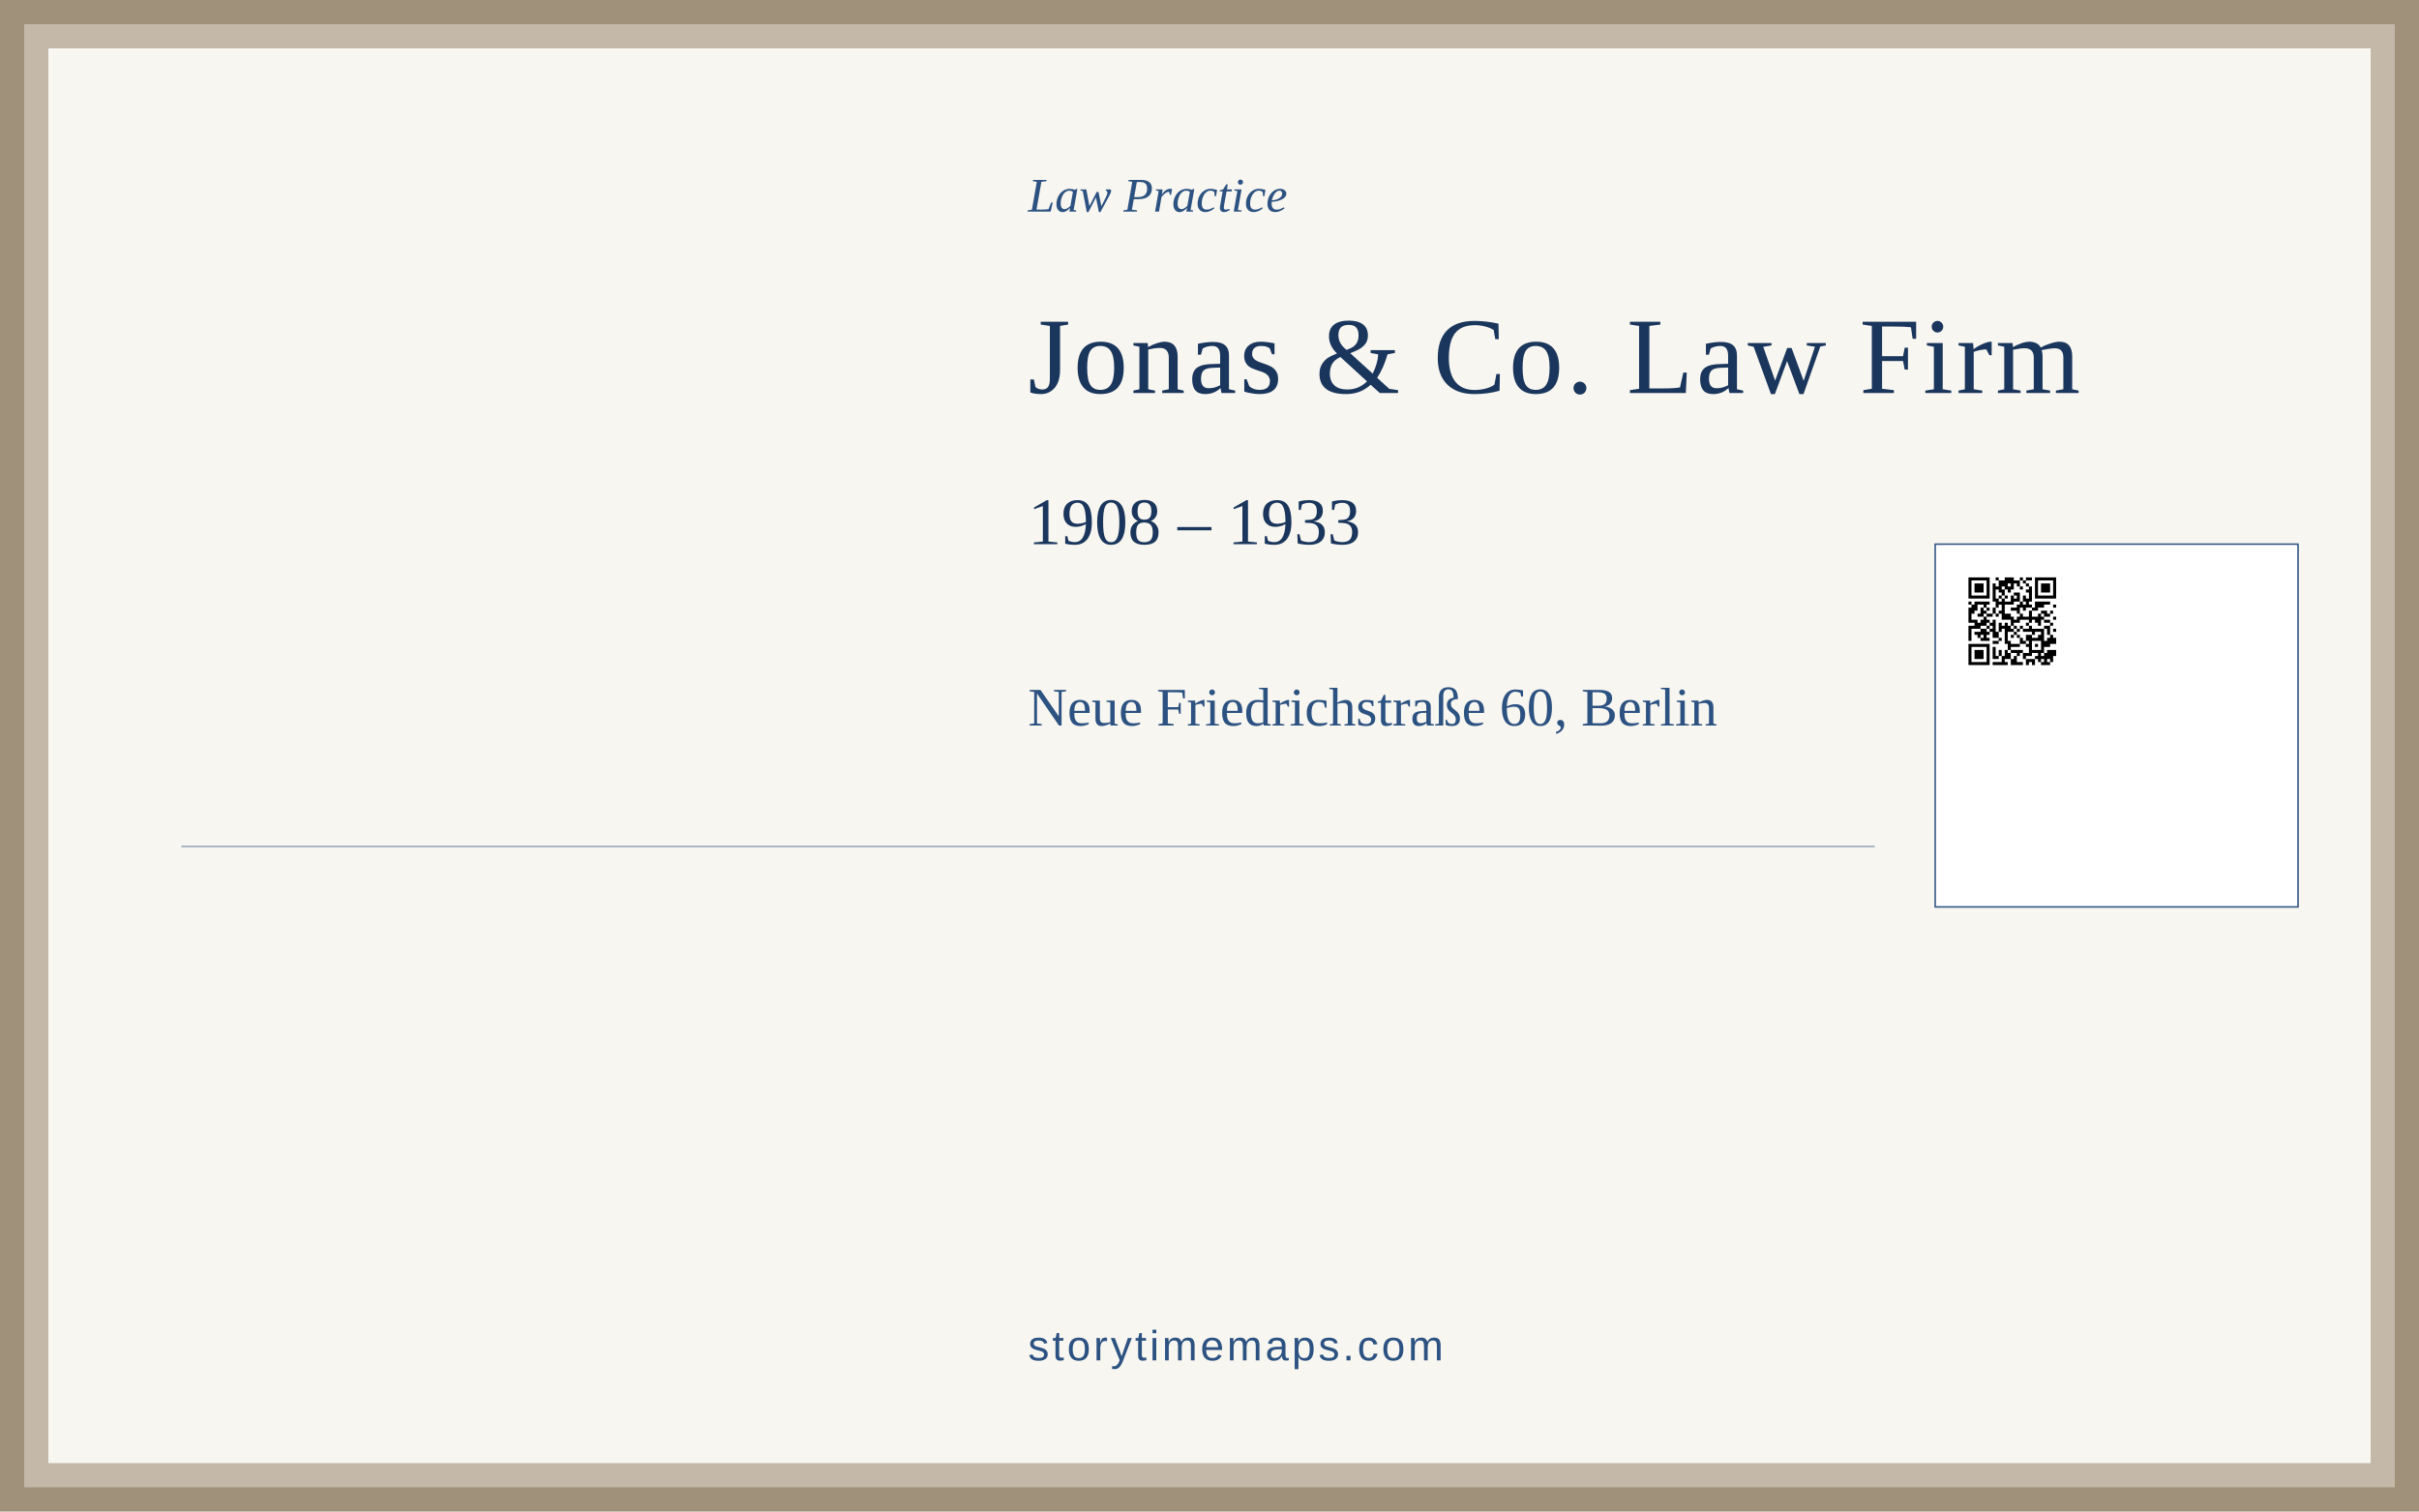
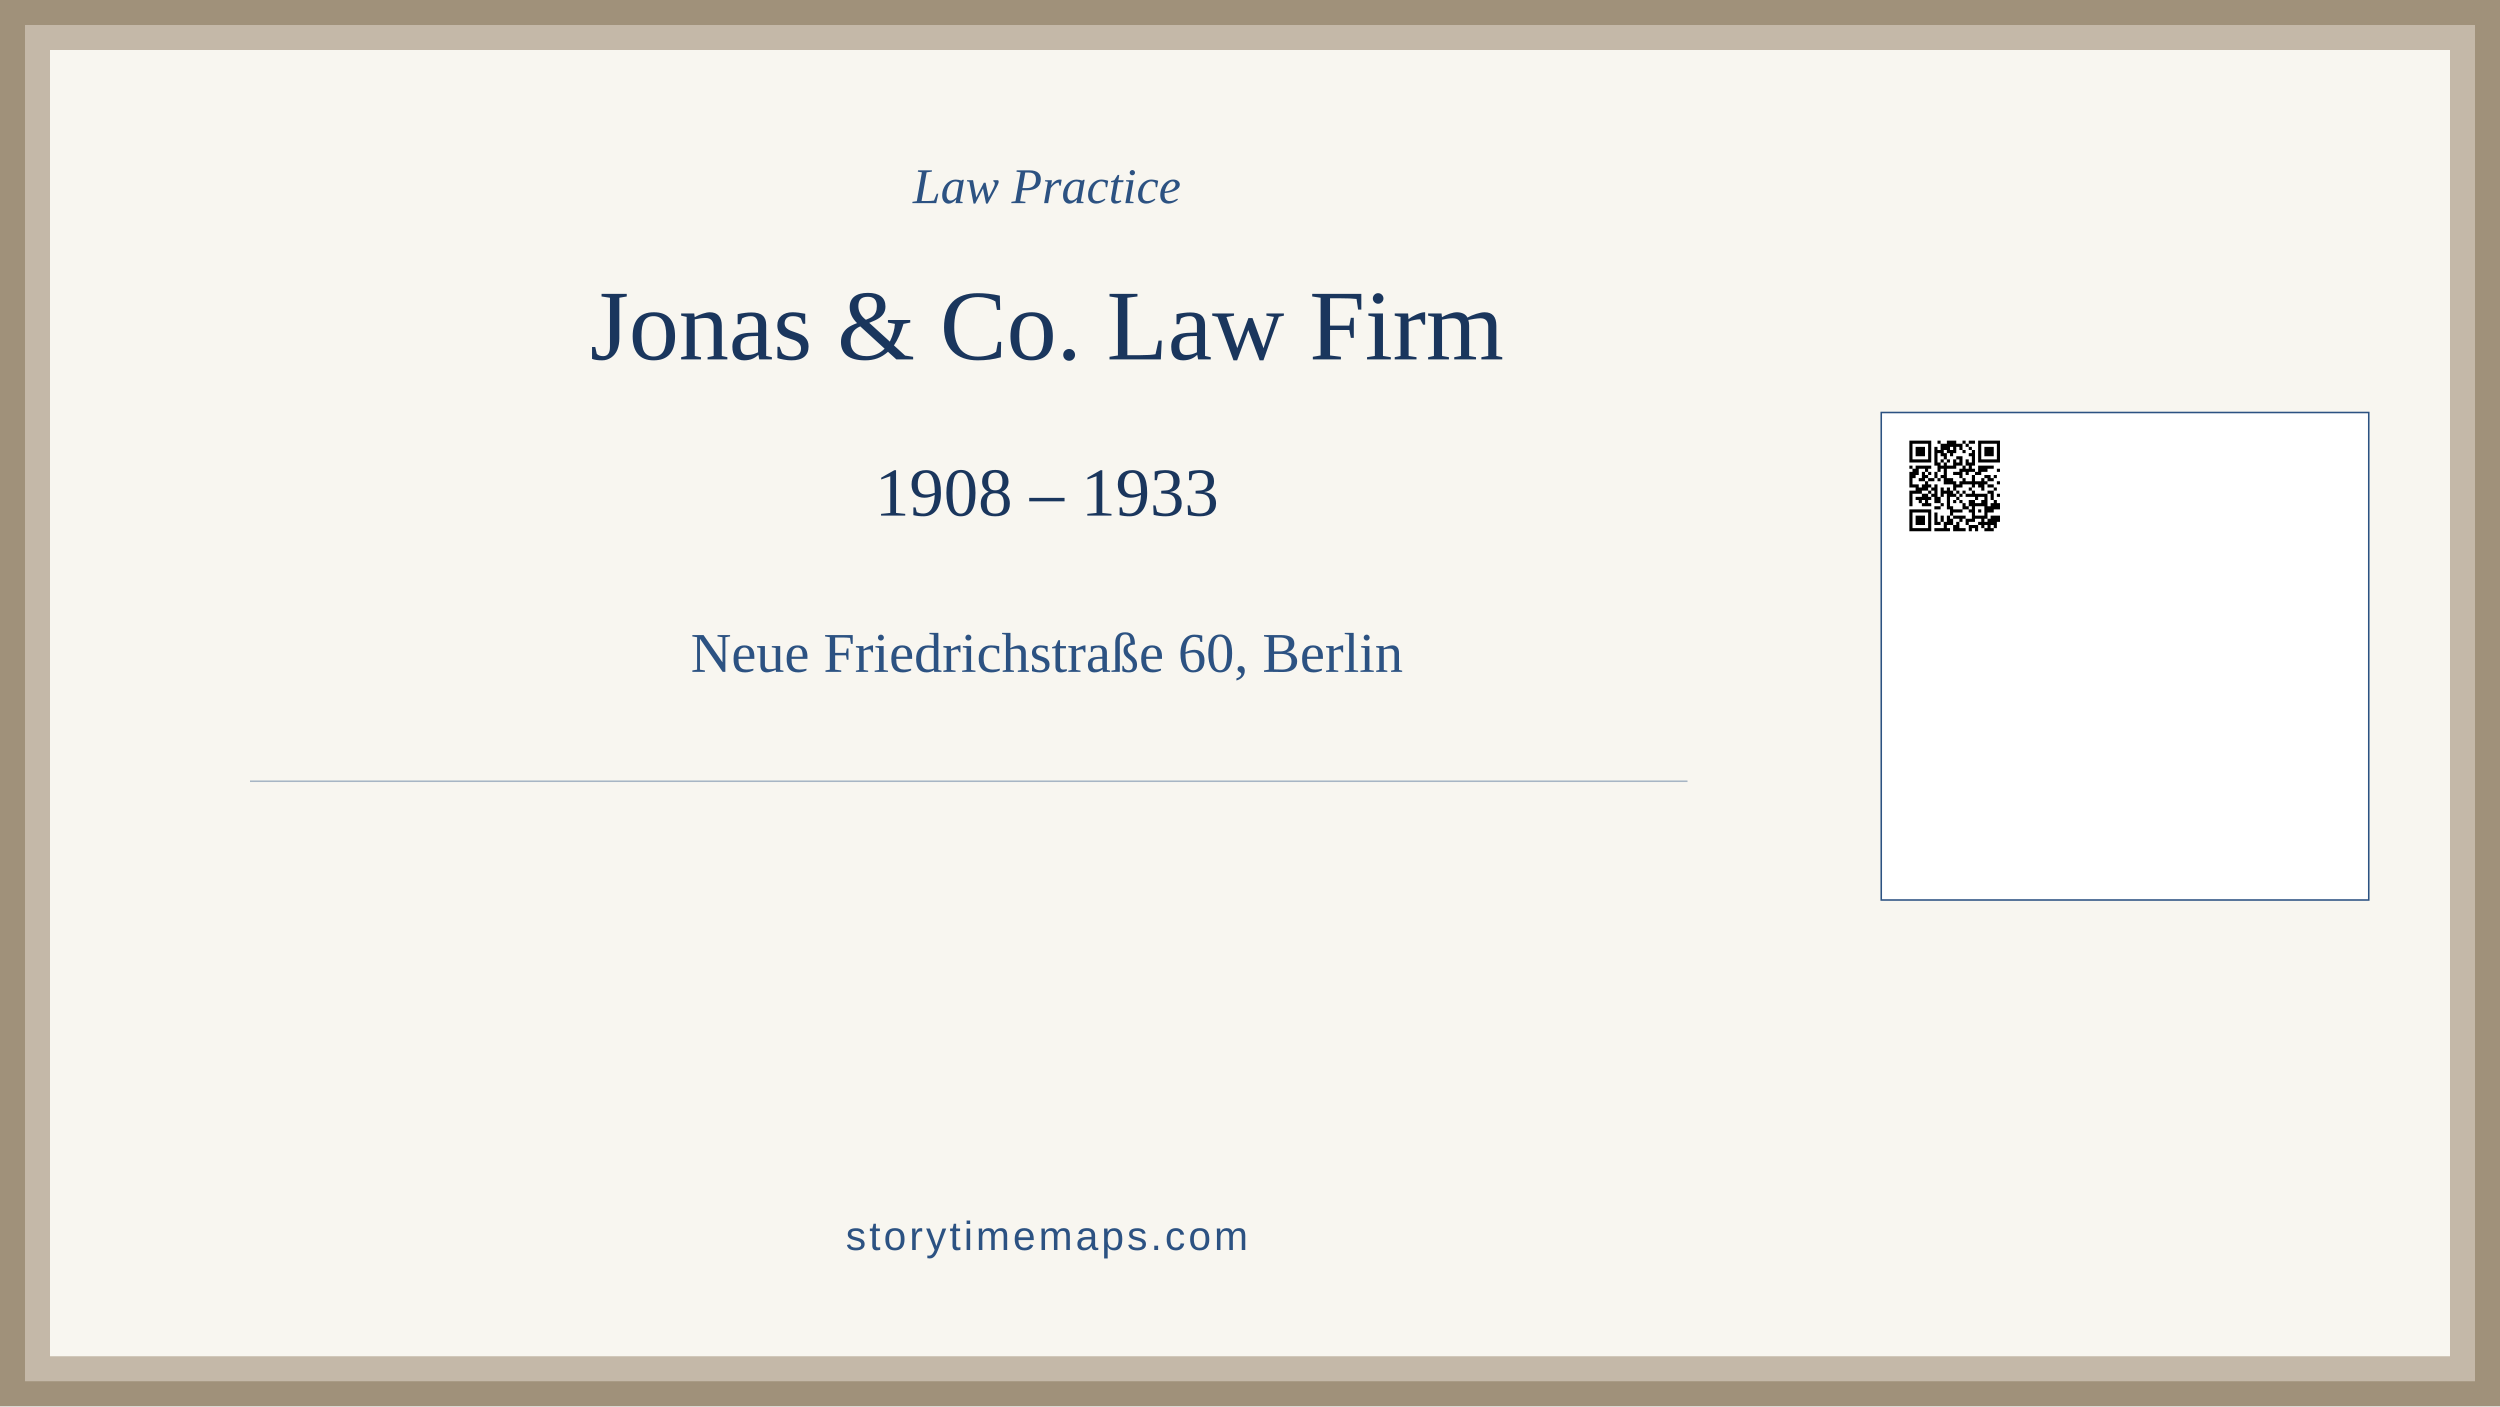
- <svg xmlns="http://www.w3.org/2000/svg" viewBox="0 0 800 500" width="800" height="500">
+ <svg xmlns="http://www.w3.org/2000/svg" viewBox="0 0 800 450" width="800" height="450">
  <defs>
    <style>
      .title { font-family: Georgia, 'Times New Roman', serif; font-weight: normal; }
      .text { font-family: Georgia, 'Times New Roman', serif; }
      .url { font-family: 'Helvetica Neue', Arial, sans-serif; }
    </style>
  </defs>
-   <rect width="800" height="500" fill="#a0917a" />
-   <rect x="8" y="8" width="784" height="484" fill="#c4b8a8" />
-   <rect x="16" y="16" width="768" height="468" fill="#f8f6f0" />
-   <text x="340" y="70" class="text" font-size="16" fill="#2c5282" font-style="italic">
+   <rect width="800" height="450" fill="#a0917a" />
+   <rect x="8" y="8" width="784" height="434" fill="#c4b8a8" />
+   <rect x="16" y="16" width="768" height="418" fill="#f8f6f0" />
+   <text x="335" y="65" text-anchor="middle" class="text" font-size="16" fill="#2c5282" font-style="italic">
    Law Practice
  </text>
-   <text x="340" y="130" class="title" font-size="36" fill="#1a365d" font-weight="600" letter-spacing="1">
+   <text x="335" y="115" text-anchor="middle" class="title" font-size="32" fill="#1a365d" font-weight="600">
    Jonas &amp; Co. Law Firm
  </text>
-   <text x="340" y="180" class="text" font-size="22" fill="#1a365d">
+   <text x="335" y="165" text-anchor="middle" class="text" font-size="22" fill="#1a365d">
    1908 – 1933
  </text>
-   <text x="340" y="240" class="text" font-size="18" fill="#2c5282">
+   <text x="335" y="215" text-anchor="middle" class="text" font-size="18" fill="#2c5282">
    Neue Friedrichstraße 60, Berlin
  </text>
-   <line x1="60" y1="280" x2="620" y2="280" stroke="#2c5282" stroke-width="0.5" opacity="0.5" />
-   <text x="340" y="450" class="url" font-size="14" fill="#2c5282" letter-spacing="1">
+   <line x1="80" y1="250" x2="540" y2="250" stroke="#2c5282" stroke-width="0.5" opacity="0.4" />
+   <text x="335" y="400" text-anchor="middle" class="url" font-size="13" fill="#2c5282" letter-spacing="1">
    storytimemaps.com
  </text>
-   <g transform="translate(650, 190)">
-     <rect x="-10" y="-10" width="120" height="120" fill="#ffffff" stroke="#2c5282" stroke-width="0.5" />
+   <g transform="translate(610, 140)">
+     <rect x="-8" y="-8" width="156" height="156" fill="#ffffff" stroke="#2c5282" stroke-width="0.5" />
    <g transform="translate(0, 0)">
      <path fill="#ffffff" d="M0 0h31v31H0z" />
      <path stroke="#000000" d="M1 1.5h7m2 0h1m2 0h3m2 0h1m1 0h2m1 0h7M1 2.5h1m5 0h1m3 0h7m1 0h1m3 0h1m5 0h1M1 3.5h1m1 0h3m1 0h1m1 0h1m1 0h3m1 0h1m1 0h1m2 0h1m2 0h1m1 0h3m1 0h1M1 4.5h1m1 0h3m1 0h1m1 0h3m1 0h3m2 0h1m2 0h1m1 0h1m1 0h3m1 0h1M1 5.5h1m1 0h3m1 0h1m1 0h1m1 0h2m1 0h1m5 0h2m1 0h1m1 0h3m1 0h1M1 6.5h1m5 0h1m1 0h1m2 0h1m3 0h2m3 0h1m1 0h1m5 0h1M1 7.5h7m1 0h1m1 0h1m1 0h1m1 0h1m1 0h1m1 0h1m1 0h1m1 0h7M9 8.5h2m1 0h1m2 0h3m1 0h3M1 9.5h1m1 0h5m2 0h6m2 0h1m1 0h1m2 0h5M2 10.5h2m2 0h1m3 0h1m1 0h1m4 0h5m1 0h3m3 0h1M1 11.5h3m1 0h1m1 0h1m1 0h1m2 0h1m2 0h3m1 0h1m2 0h2M1 12.5h2m2 0h2m2 0h1m1 0h2m4 0h1m3 0h1m3 0h2m1 0h1M1 13.5h1m2 0h2m1 0h2m1 0h1m1 0h3m3 0h1m2 0h1m2 0h1m1 0h2M1 14.5h1m4 0h1m5 0h4m1 0h9m3 0h1M1 15.5h3m1 0h3m1 0h1m5 0h3m3 0h1m1 0h2m1 0h2M3 16.5h4m1 0h2m1 0h1m1 0h1m1 0h1m4 0h1m3 0h1m3 0h1M1 17.5h4m2 0h1m1 0h1m1 0h4m1 0h1m1 0h1m2 0h1m4 0h2M1 18.5h1m3 0h2m1 0h2m1 0h1m1 0h3m1 0h1m1 0h7m1 0h1m1 0h1M1 19.5h1m1 0h5m1 0h2m2 0h1m2 0h1m5 0h1m2 0h1m1 0h1M1 20.5h1m2 0h1m1 0h1m2 0h2m2 0h1m1 0h1m1 0h1m2 0h2m2 0h2m2 0h1M1 21.5h1m3 0h3m3 0h1m1 0h1m4 0h1m1 0h6m1 0h3M9 22.5h2m2 0h2m3 0h2m1 0h1m3 0h5M1 23.5h7m6 0h4m2 0h2m1 0h1m1 0h3M1 24.5h1m5 0h1m1 0h1m4 0h1m6 0h1m3 0h1M1 25.5h1m1 0h3m1 0h1m1 0h1m1 0h1m1 0h1m1 0h4m2 0h5m1 0h3M1 26.5h1m1 0h3m1 0h1m1 0h1m1 0h1m1 0h2m2 0h1m1 0h3m2 0h1m1 0h4M1 27.5h1m1 0h3m1 0h1m1 0h2m1 0h3m1 0h1m2 0h1m3 0h6M1 28.5h1m5 0h1m4 0h1m2 0h2m3 0h3m1 0h1m1 0h1m1 0h1M1 29.5h7m1 0h5m1 0h4m1 0h1m1 0h1m2 0h3" />
    </g>
  </g>
</svg>
